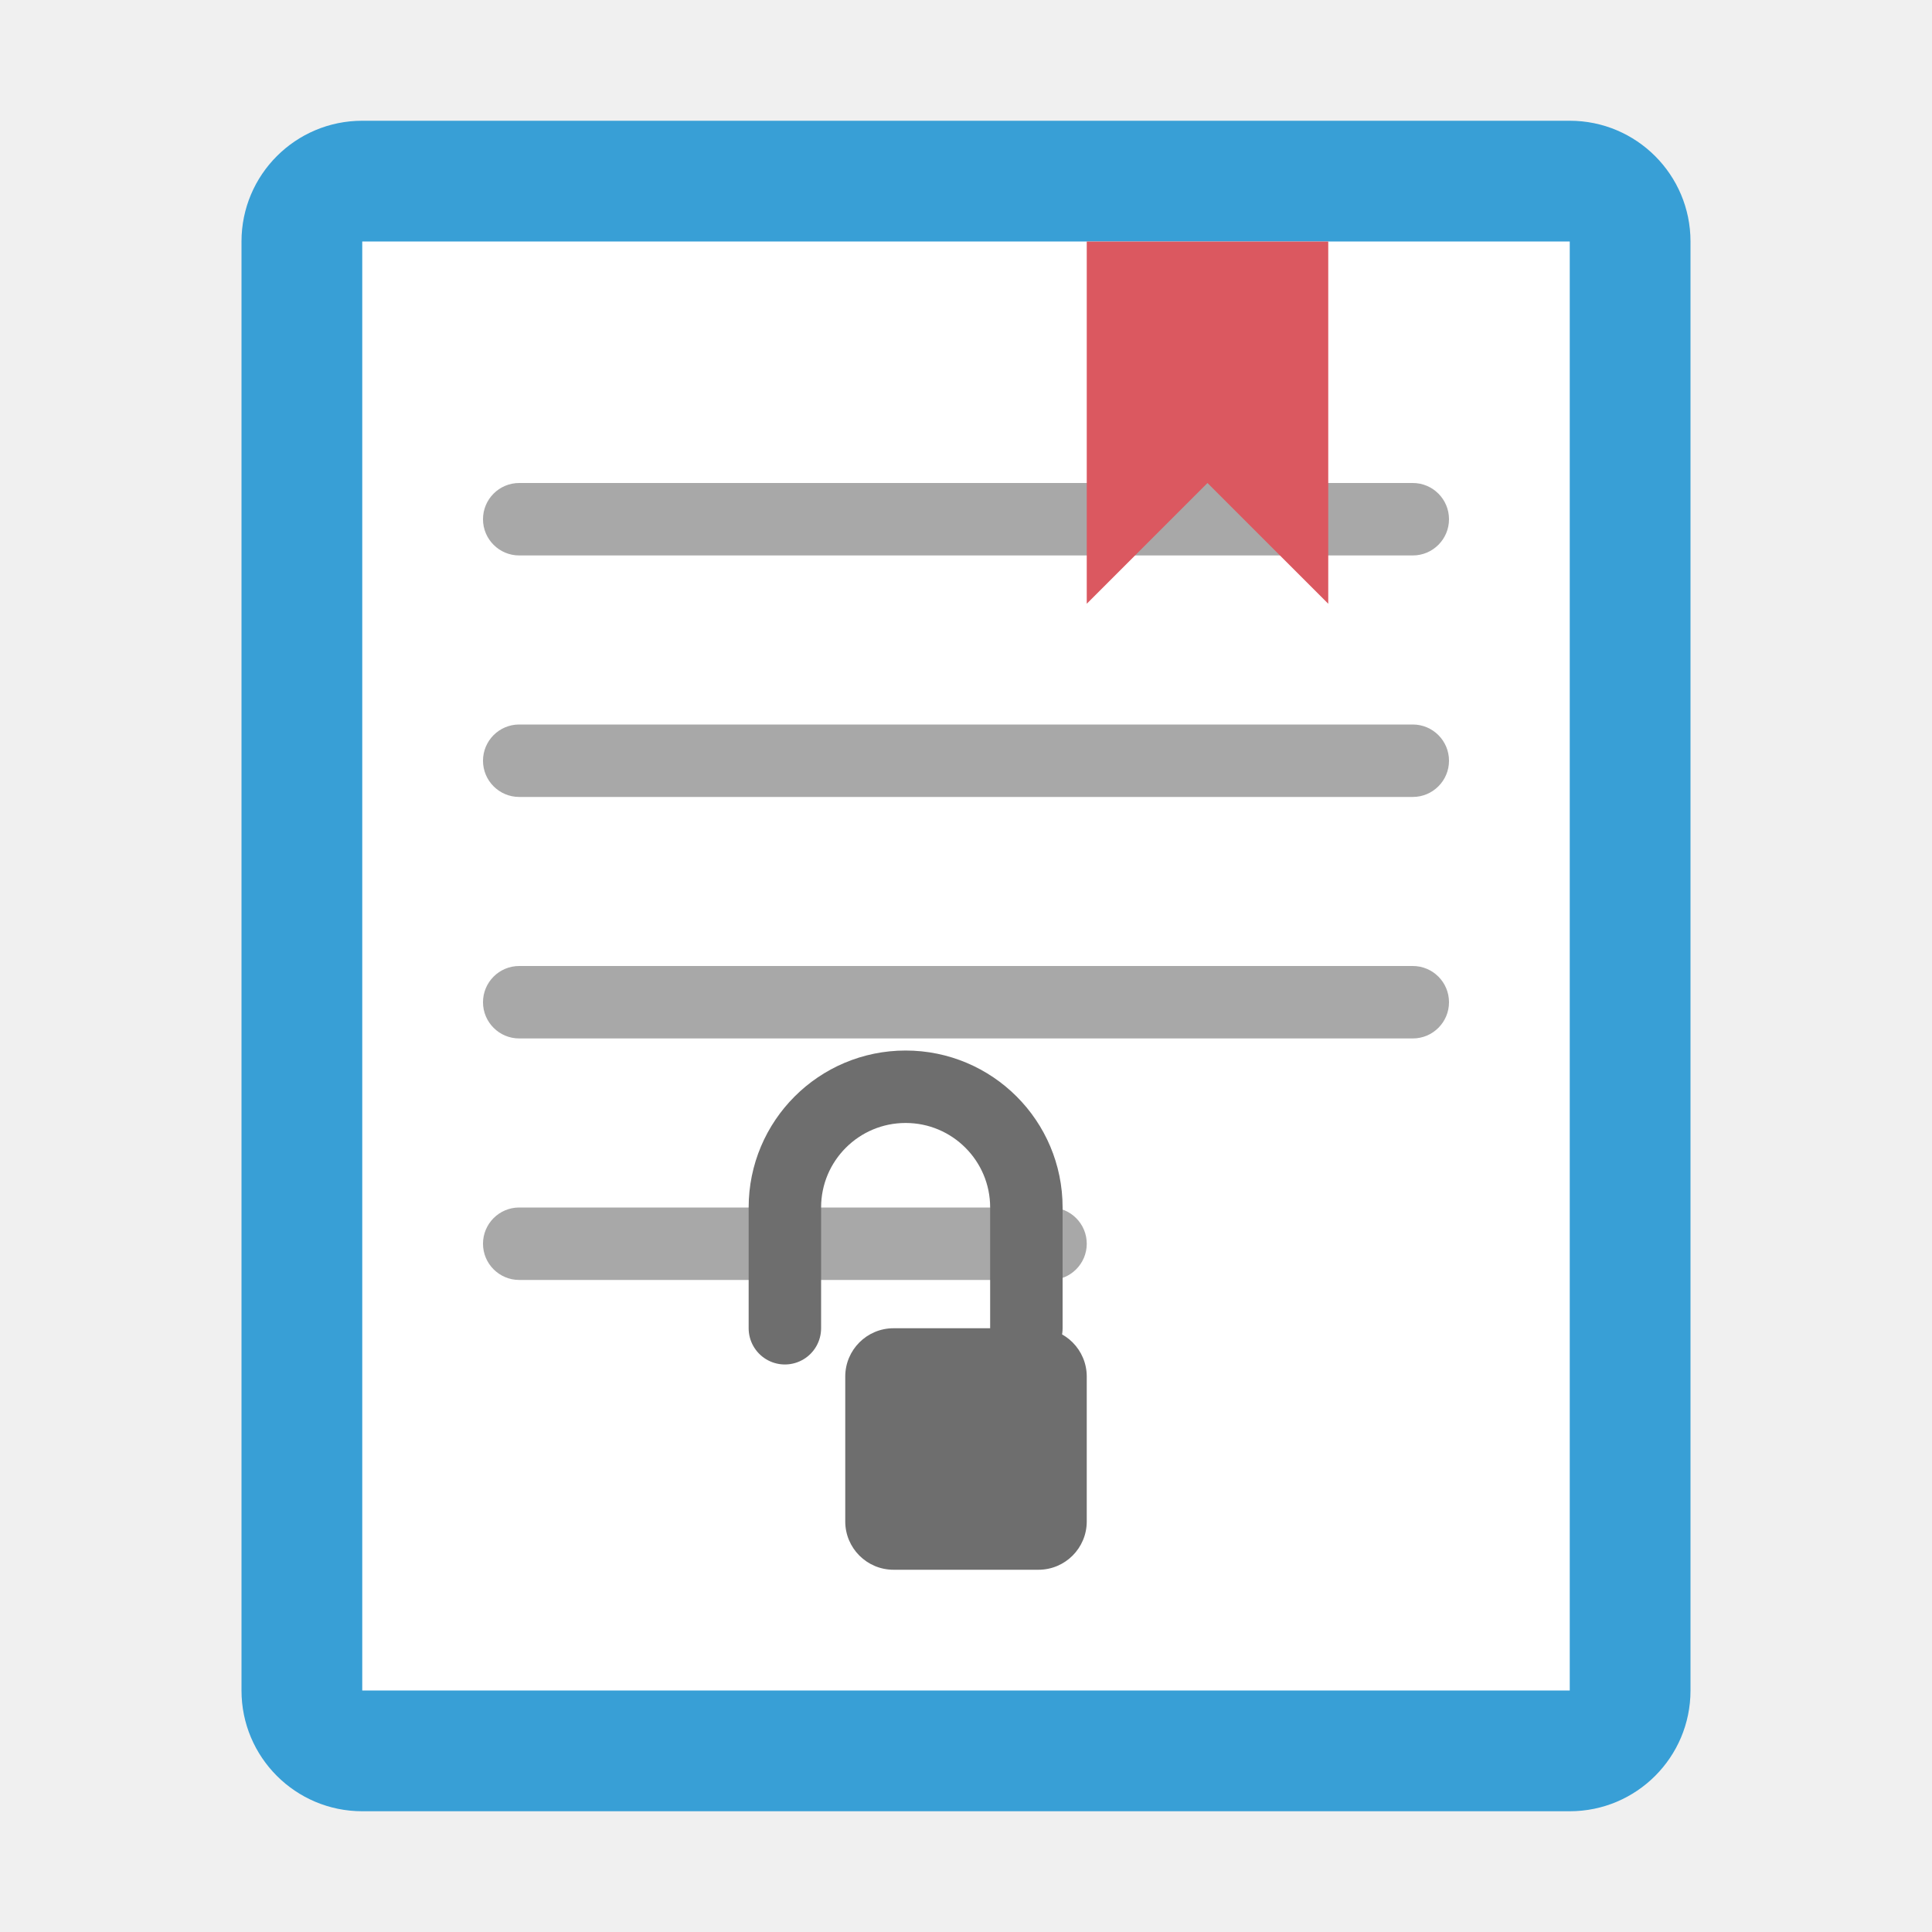
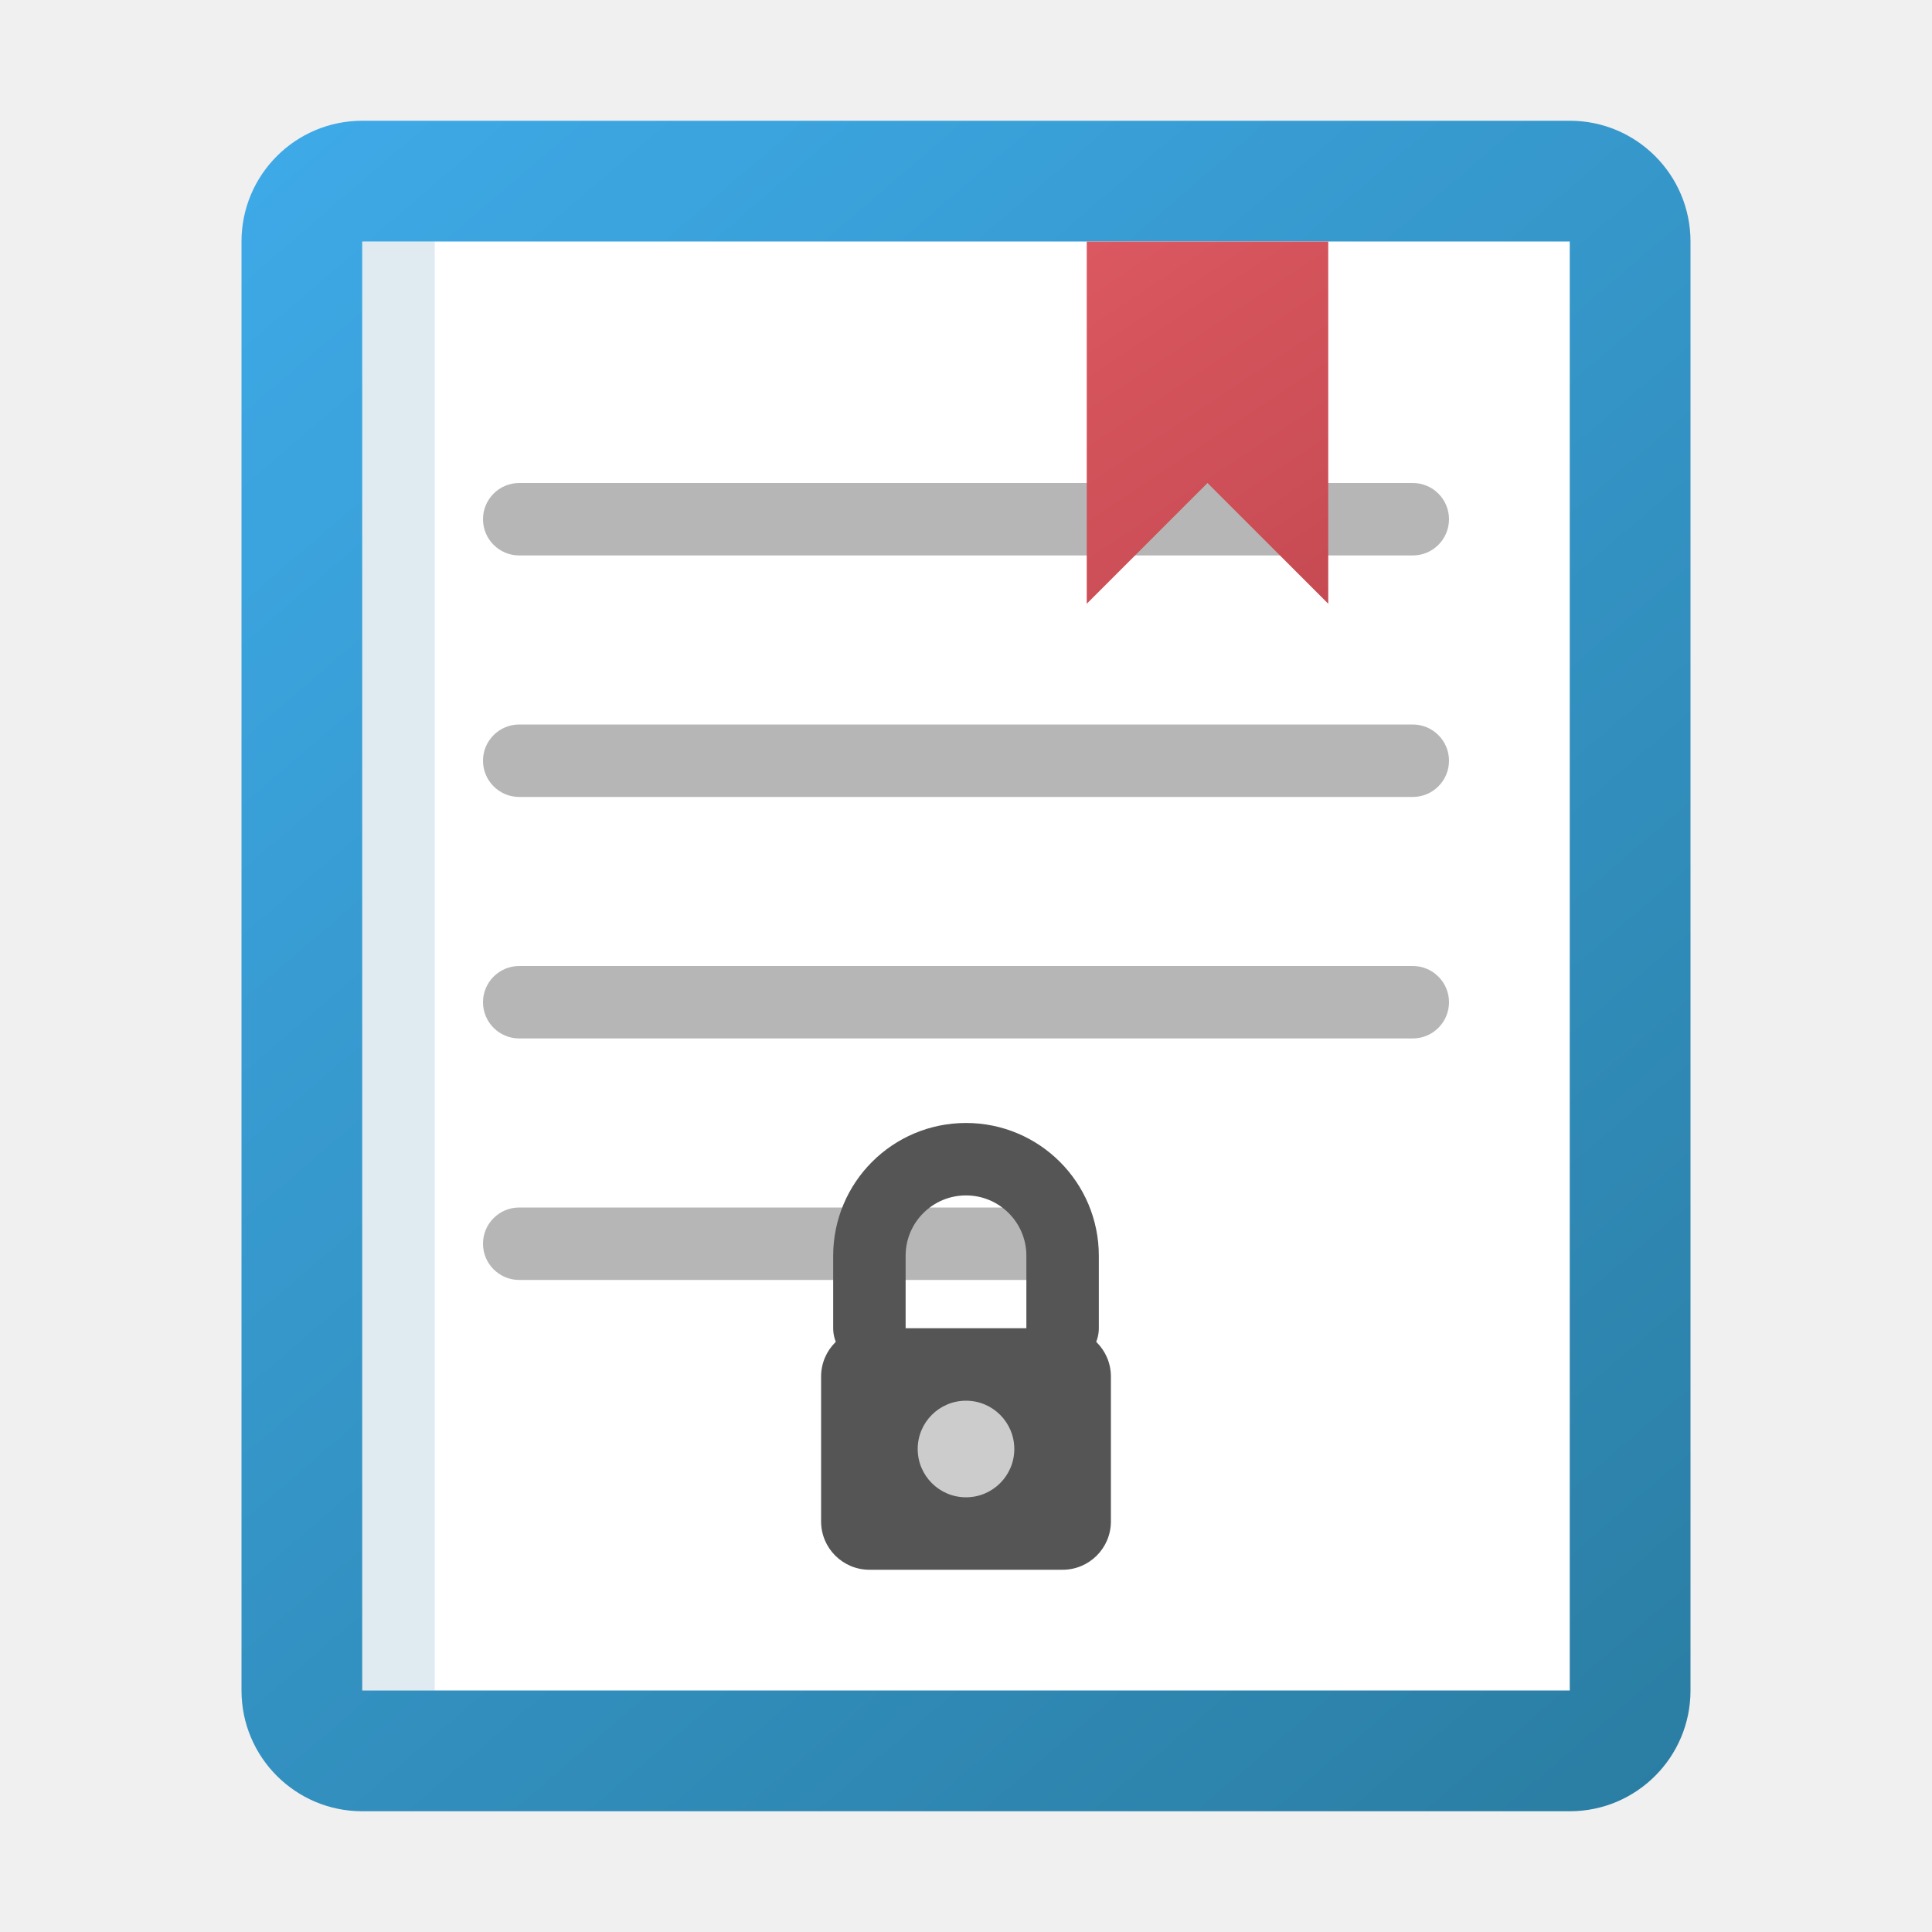
<svg xmlns="http://www.w3.org/2000/svg" width="40" height="40" viewBox="0 0 40 40" fill="none">
-   <path d="M5 5V35C5 36.381 6.119 37.5 7.5 37.5H32.5C33.881 37.5 35 36.381 35 35V5C35 3.619 33.881 2.5 32.5 2.5H7.5C6.119 2.5 5 3.619 5 5Z" fill="#389FD6" />
+   <path d="M6 6V34C6 35.105 6.895 36 8 36H32C33.105 36 34 35.105 34 34V6C34 4.895 33.105 4 32 4H8C6.895 4 6 4.895 6 6Z" fill="#2A7DA2" fill-opacity="0.3" />
+   <path d="M5 5V35C5 36.381 6.119 37.5 7.5 37.5H32.5C33.881 37.5 35 36.381 35 35V5C35 3.619 33.881 2.5 32.5 2.5H7.5C6.119 2.5 5 3.619 5 5Z" fill="url(#paint0_linear)" />
  <path d="M7.5 5H32.5V35H7.5V5Z" fill="#FFFFFF" />
-   <rect x="10" y="10" width="20" height="1.5" rx="0.75" fill="#6E6E6E" fill-opacity="0.6" />
-   <rect x="10" y="15" width="20" height="1.5" rx="0.75" fill="#6E6E6E" fill-opacity="0.6" />
-   <rect x="10" y="20" width="20" height="1.5" rx="0.75" fill="#6E6E6E" fill-opacity="0.6" />
-   <rect x="10" y="25" width="12.5" height="1.5" rx="0.75" fill="#6E6E6E" fill-opacity="0.6" />
-   <rect x="17.5" y="27.5" width="5" height="5" rx="1" fill="#6E6E6E" />
-   <path d="M16.25 27.5V25C16.25 23.619 17.369 22.5 18.75 22.5C20.131 22.5 21.25 23.619 21.25 25V27.5" stroke="#6E6E6E" stroke-width="1.5" stroke-linecap="round" />
-   <path d="M27.5 5V12.5L25 10L22.5 12.5V5H27.5Z" fill="#DB5860" />
+   <rect x="7.5" y="5" width="1.5" height="30" fill="#2A7DA2" fill-opacity="0.15" />
+   <rect x="10" y="10" width="20" height="1.5" rx="0.75" fill="#6E6E6E" fill-opacity="0.5" />
+   <rect x="10" y="15" width="20" height="1.5" rx="0.75" fill="#6E6E6E" fill-opacity="0.5" />
+   <rect x="10" y="20" width="20" height="1.5" rx="0.75" fill="#6E6E6E" fill-opacity="0.5" />
+   <rect x="10" y="25" width="12.5" height="1.5" rx="0.75" fill="#6E6E6E" fill-opacity="0.5" />
+   <rect x="17" y="27.5" width="6" height="5" rx="1" fill="#555555" />
+   <path d="M18 27.5V26C18 24.895 18.895 24 20 24C21.105 24 22 24.895 22 26V27.5" stroke="#555555" stroke-width="1.5" stroke-linecap="round" />
+   <circle cx="20" cy="30" r="1" fill="#FFFFFF" fill-opacity="0.7" />
+   <path d="M27.5 5V12.5L25 10L22.5 12.5V5H27.5Z" fill="url(#paint1_linear)" />
+   <defs>
+     <linearGradient id="paint0_linear" x1="5" y1="2.5" x2="35" y2="37.5" gradientUnits="userSpaceOnUse">
+       <stop offset="0" stop-color="#3EAAE8" />
+       <stop offset="1" stop-color="#2A7DA2" />
+     </linearGradient>
+     <linearGradient id="paint1_linear" x1="22.5" y1="5" x2="27.5" y2="12.5" gradientUnits="userSpaceOnUse">
+       <stop offset="0" stop-color="#DB5860" />
+       <stop offset="1" stop-color="#C64A52" />
+     </linearGradient>
+   </defs>
</svg>
